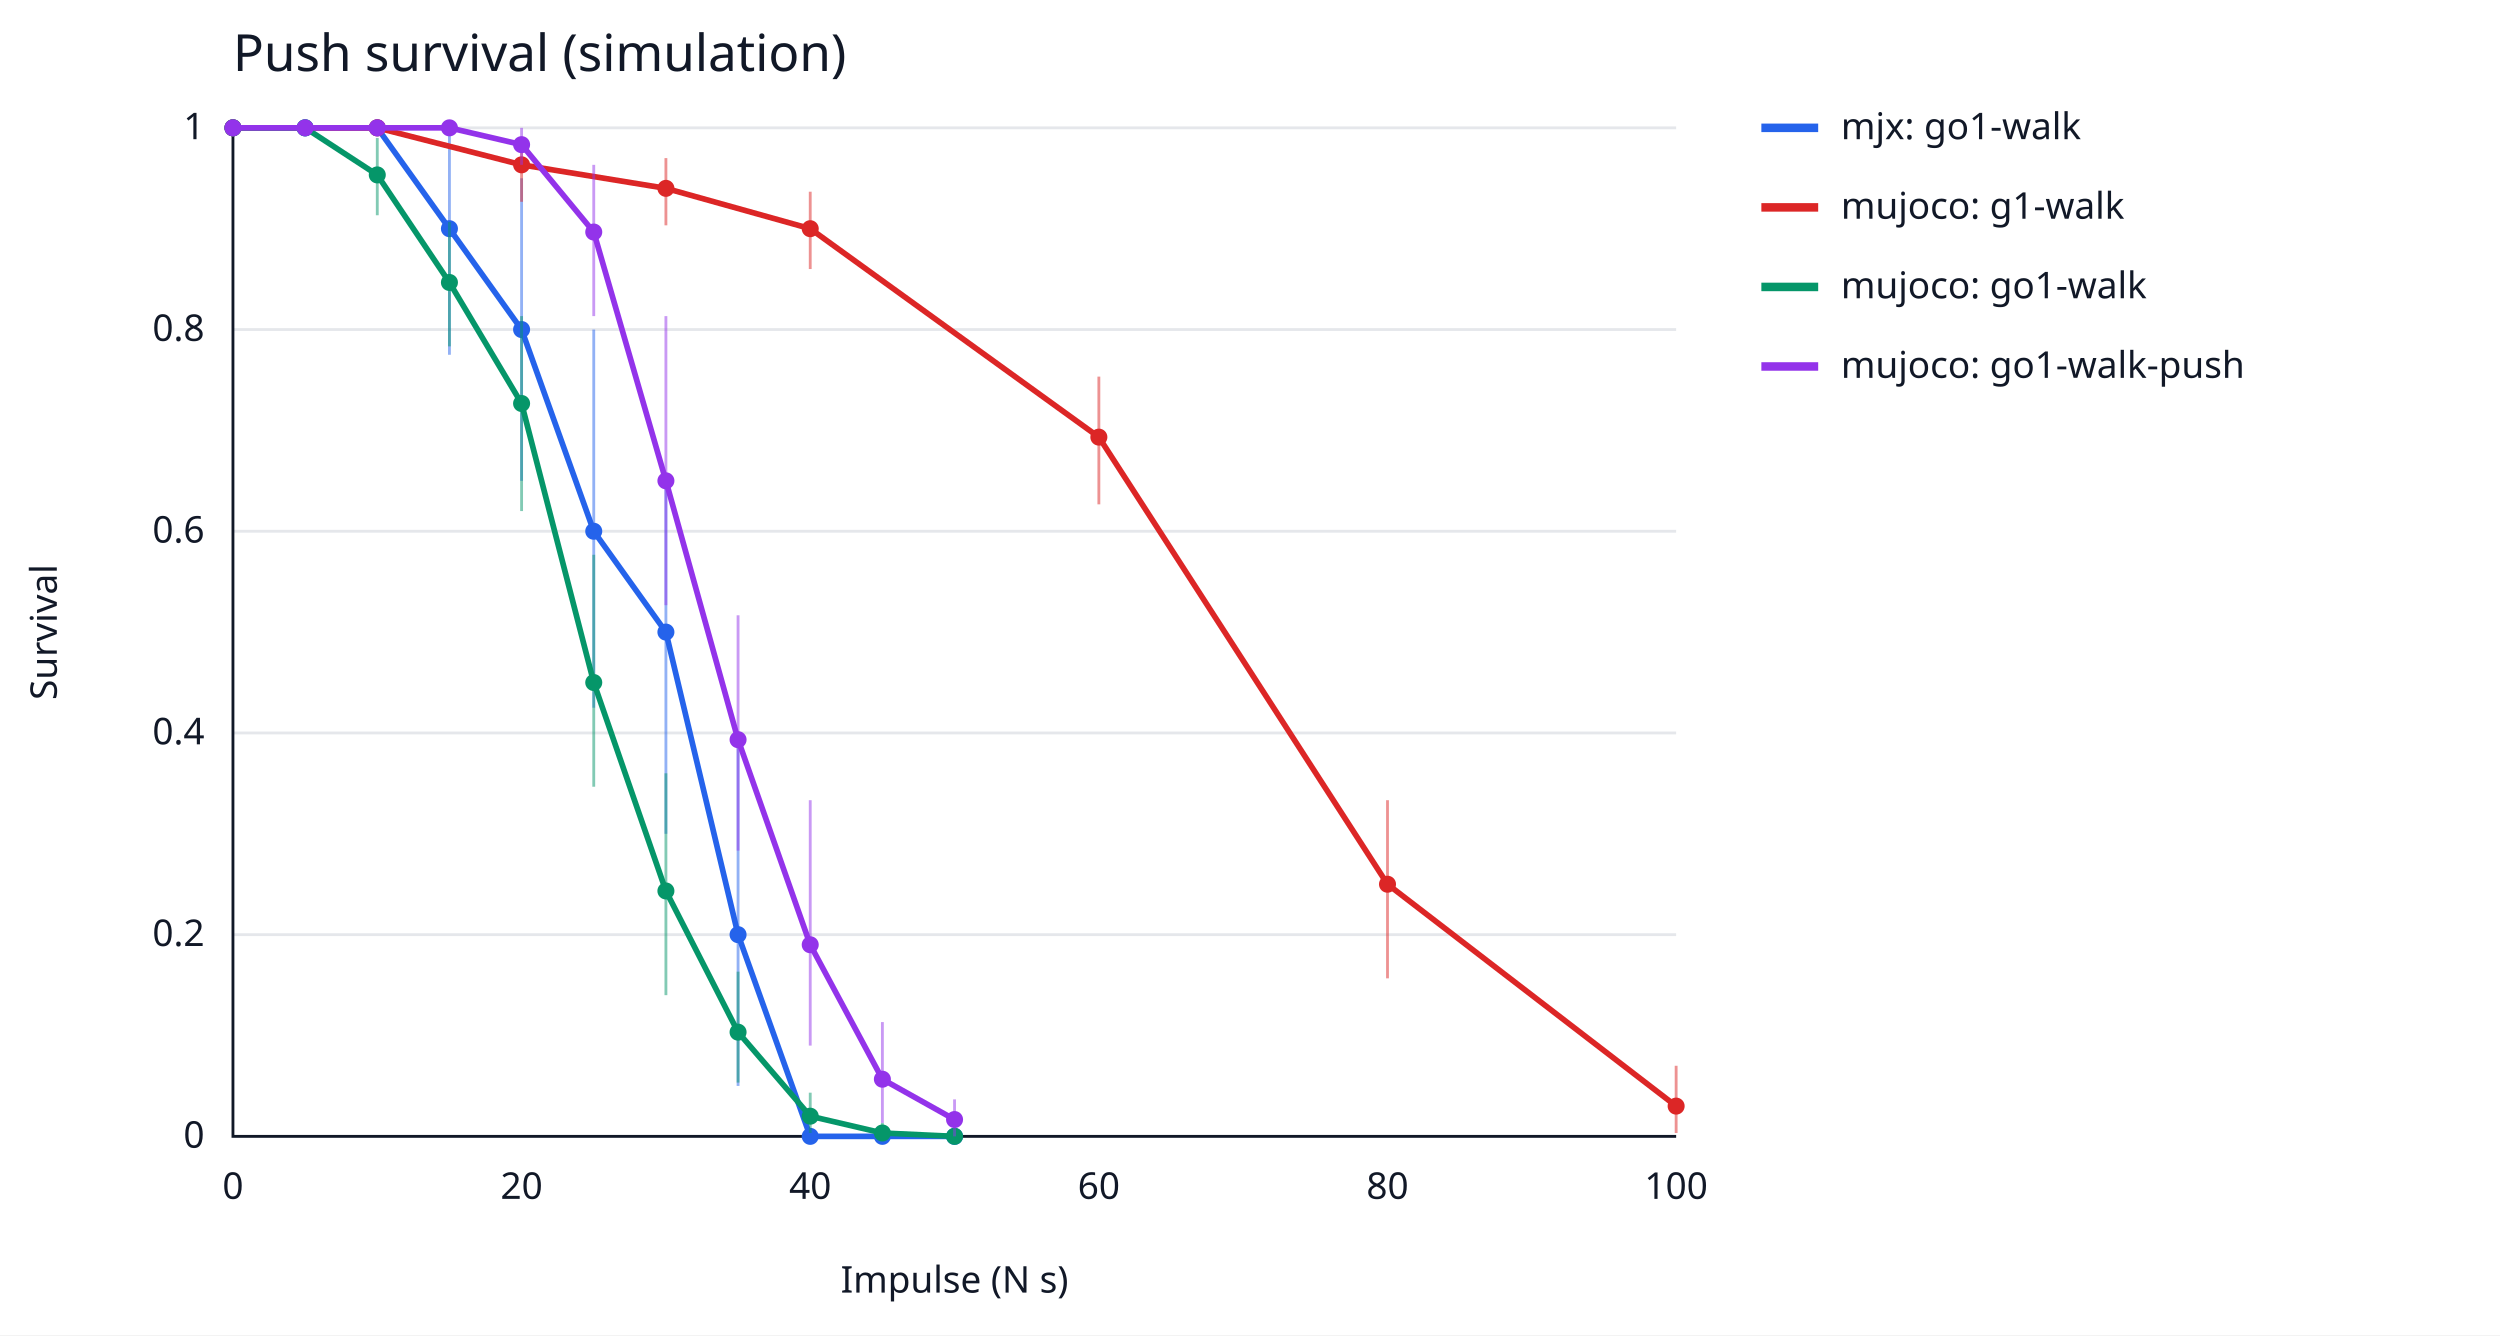
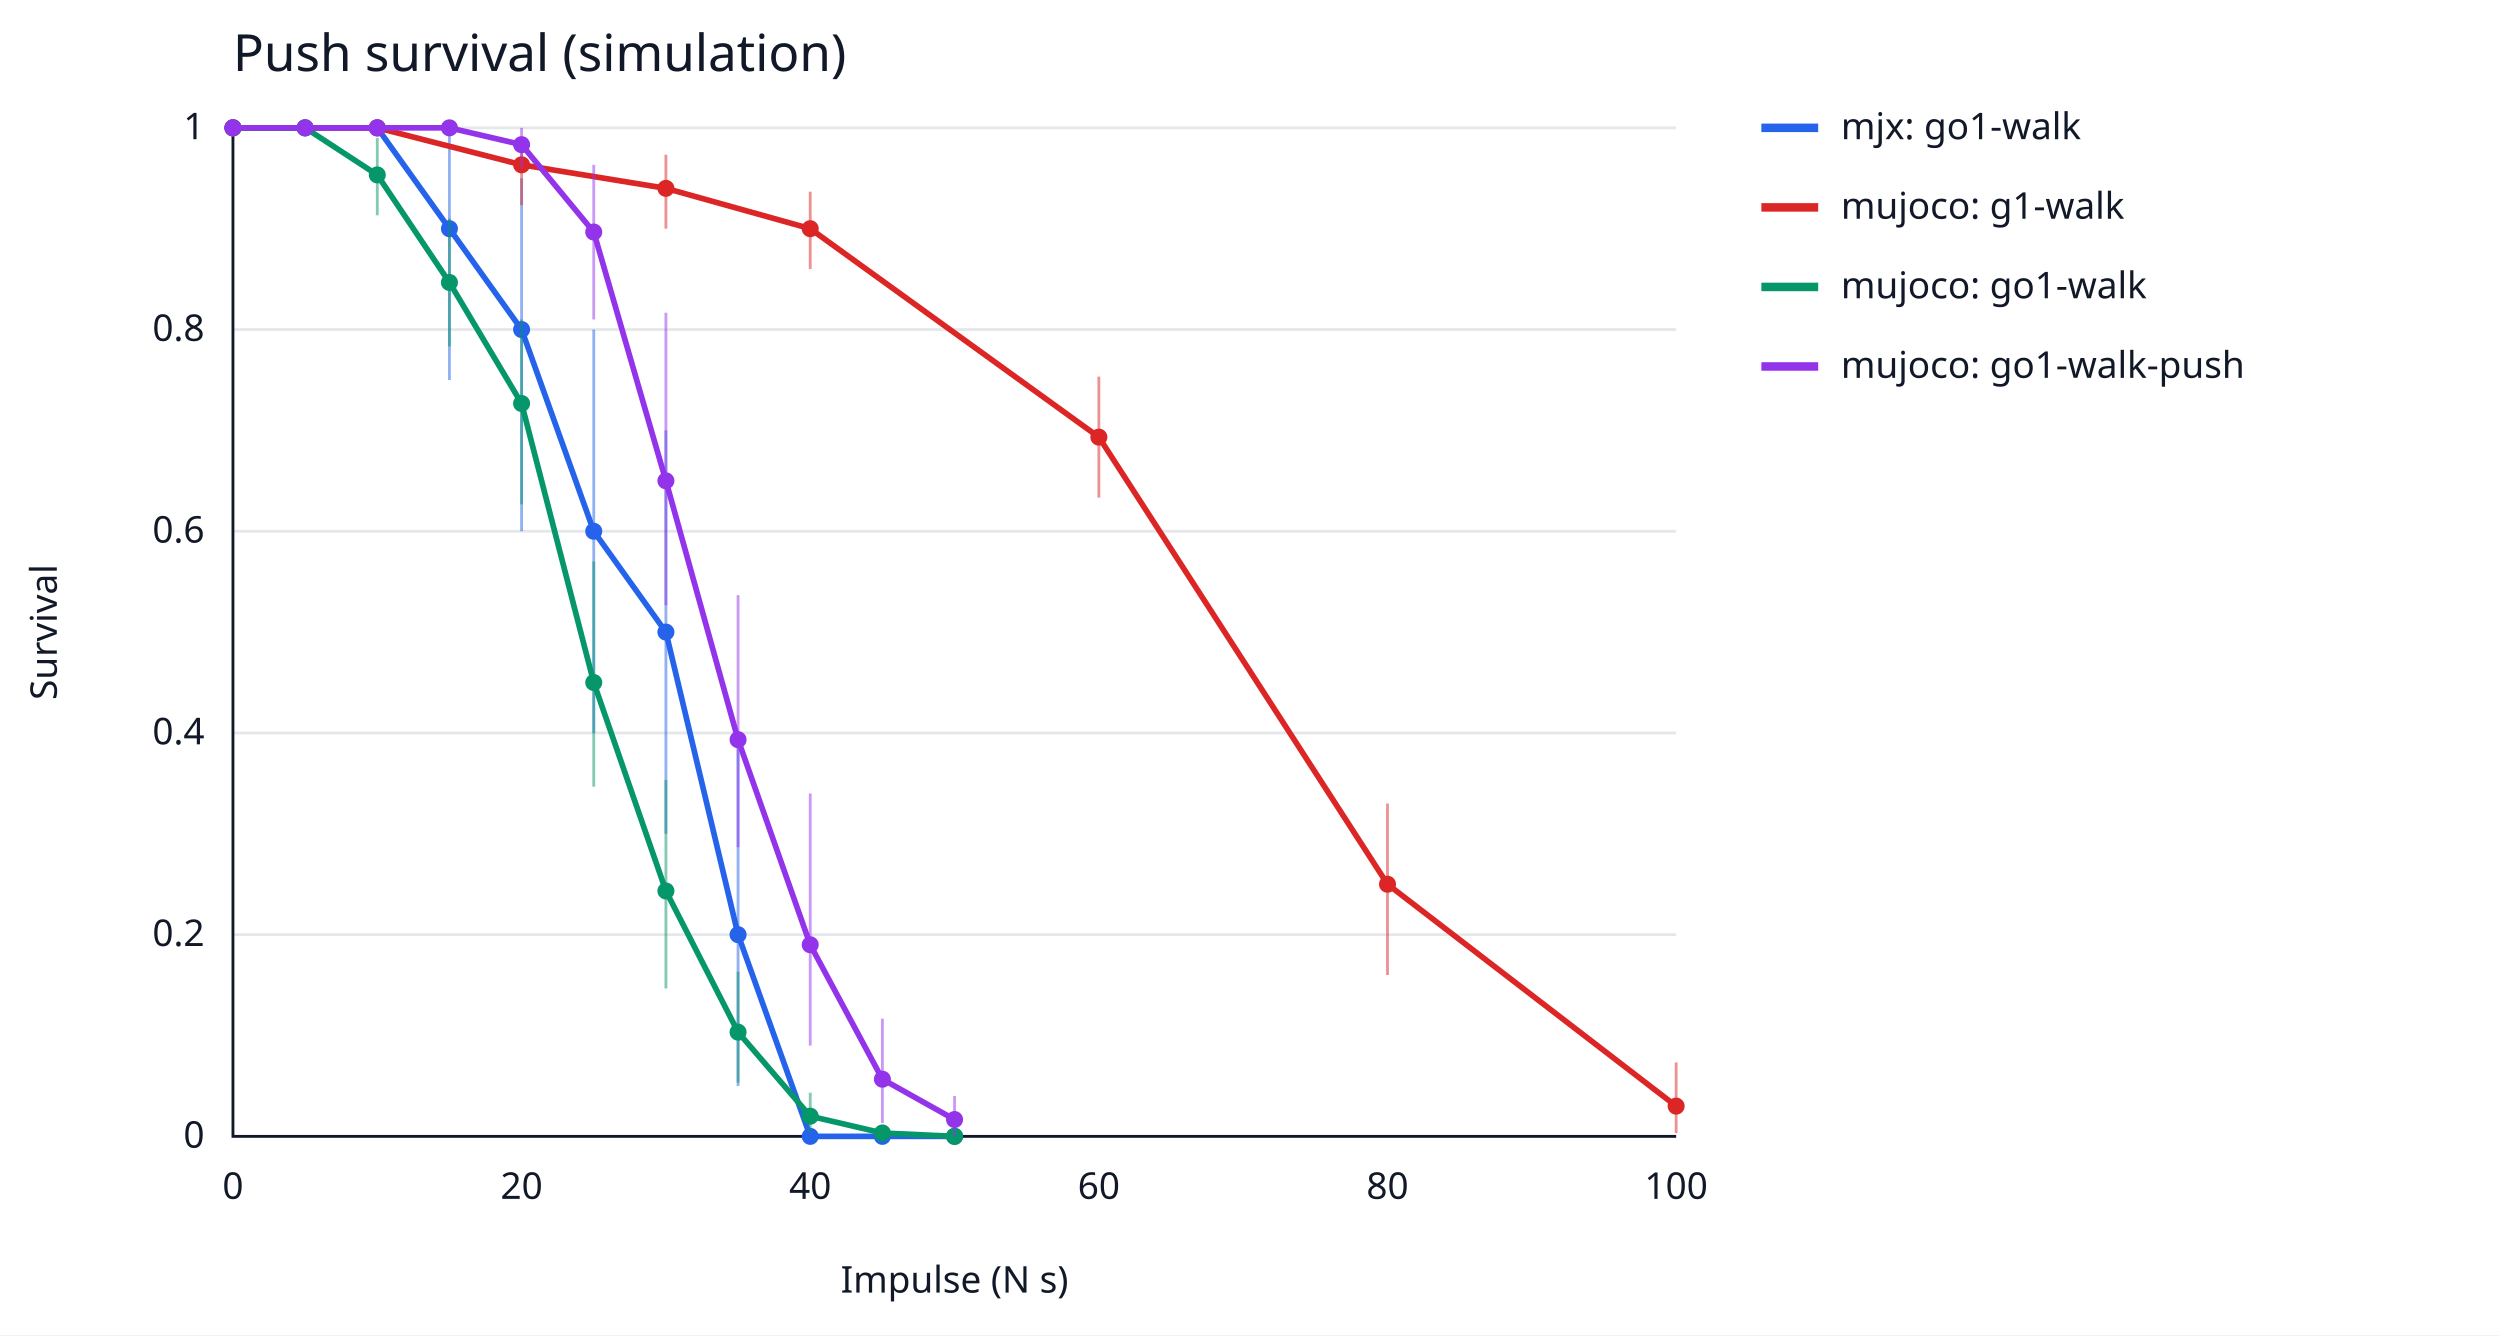
<svg xmlns="http://www.w3.org/2000/svg" width="880" height="470" viewBox="0 0 880 470">
  <rect width="100%" height="100%" fill="white" />
  <g font-family="sans-serif" font-size="13" fill="#111827">
    <text x="82" y="25" font-size="18">Push survival (simulation)</text>
    <path d="M 82 400.00 H 590" stroke="#e5e7eb" />
    <text x="72" y="404.00" text-anchor="end">0</text>
    <text x="82.00" y="422" text-anchor="middle">0</text>
    <path d="M 82 329.00 H 590" stroke="#e5e7eb" />
    <text x="72" y="333.00" text-anchor="end">0.2</text>
    <text x="183.60" y="422" text-anchor="middle">20</text>
    <path d="M 82 258.00 H 590" stroke="#e5e7eb" />
    <text x="72" y="262.00" text-anchor="end">0.4</text>
    <text x="285.20" y="422" text-anchor="middle">40</text>
    <path d="M 82 187.00 H 590" stroke="#e5e7eb" />
    <text x="72" y="191.00" text-anchor="end">0.6</text>
    <text x="386.80" y="422" text-anchor="middle">60</text>
    <path d="M 82 116.00 H 590" stroke="#e5e7eb" />
    <text x="72" y="120.00" text-anchor="end">0.8</text>
    <text x="488.40" y="422" text-anchor="middle">80</text>
    <path d="M 82 45.00 H 590" stroke="#e5e7eb" />
    <text x="72" y="49.00" text-anchor="end">1</text>
    <text x="590.00" y="422" text-anchor="middle">100</text>
    <path d="M 82 45 V 400 H 590" fill="none" stroke="#111827" />
    <polyline points="82.00,45.00 107.40,45.00 132.80,45.00 158.20,80.50 183.60,116.00 209.00,187.00 234.40,222.50 259.80,329.00 285.20,400.00 310.60,400.00 336.00,400.00" fill="none" stroke="#2563eb" stroke-width="2" />
    <path d="M 82.00 45.00 V 45.00" stroke="#2563eb" opacity="0.5" />
    <circle cx="82.00" cy="45.00" r="3" fill="#2563eb" />
    <path d="M 107.40 45.00 V 45.00" stroke="#2563eb" opacity="0.5" />
    <circle cx="107.40" cy="45.00" r="3" fill="#2563eb" />
    <path d="M 132.80 45.00 V 45.00" stroke="#2563eb" opacity="0.5" />
    <circle cx="132.80" cy="45.00" r="3" fill="#2563eb" />
-     <path d="M 158.20 124.88 V 45.00" stroke="#2563eb" opacity="0.5" />
+     <path d="M 158.20 133.75 V 45.00" stroke="#2563eb" opacity="0.5" />
    <circle cx="158.20" cy="80.50" r="3" fill="#2563eb" />
-     <path d="M 183.60 169.25 V 62.75" stroke="#2563eb" opacity="0.5" />
+     <path d="M 183.60 187.00 V 62.75" stroke="#2563eb" opacity="0.5" />
    <circle cx="183.60" cy="116.00" r="3" fill="#2563eb" />
-     <path d="M 209.00 249.12 V 116.00" stroke="#2563eb" opacity="0.5" />
+     <path d="M 209.00 258.00 V 116.00" stroke="#2563eb" opacity="0.5" />
    <circle cx="209.00" cy="187.00" r="3" fill="#2563eb" />
-     <path d="M 234.40 293.50 V 169.10" stroke="#2563eb" opacity="0.5" />
+     <path d="M 234.40 293.50 V 151.50" stroke="#2563eb" opacity="0.5" />
    <circle cx="234.40" cy="222.50" r="3" fill="#2563eb" />
    <path d="M 259.80 382.25 V 258.00" stroke="#2563eb" opacity="0.5" />
    <circle cx="259.80" cy="329.00" r="3" fill="#2563eb" />
    <path d="M 285.20 400.00 V 400.00" stroke="#2563eb" opacity="0.5" />
    <circle cx="285.20" cy="400.00" r="3" fill="#2563eb" />
    <path d="M 310.60 400.00 V 400.00" stroke="#2563eb" opacity="0.5" />
    <circle cx="310.60" cy="400.00" r="3" fill="#2563eb" />
    <path d="M 336.00 400.00 V 400.00" stroke="#2563eb" opacity="0.5" />
    <circle cx="336.00" cy="400.00" r="3" fill="#2563eb" />
    <path d="M 620 45 H 640" stroke="#2563eb" stroke-width="3" />
    <text x="648" y="49">mjx: go1-walk</text>
    <polyline points="82.00,45.00 132.80,45.00 183.60,58.02 234.40,66.30 285.20,80.50 386.80,153.87 488.40,311.25 590.00,389.35" fill="none" stroke="#dc2626" stroke-width="2" />
    <path d="M 82.00 45.00 V 45.00" stroke="#dc2626" opacity="0.5" />
    <circle cx="82.00" cy="45.00" r="3" fill="#dc2626" />
    <path d="M 132.80 45.00 V 45.00" stroke="#dc2626" opacity="0.5" />
    <circle cx="132.80" cy="45.00" r="3" fill="#dc2626" />
-     <path d="M 183.60 71.03 V 48.55" stroke="#dc2626" opacity="0.5" />
+     <path d="M 183.60 72.22 V 48.55" stroke="#dc2626" opacity="0.5" />
    <circle cx="183.60" cy="58.02" r="3" fill="#dc2626" />
-     <path d="M 234.40 79.32 V 55.65" stroke="#dc2626" opacity="0.5" />
+     <path d="M 234.40 80.50 V 54.47" stroke="#dc2626" opacity="0.5" />
    <circle cx="234.40" cy="66.30" r="3" fill="#dc2626" />
    <path d="M 285.20 94.70 V 67.48" stroke="#dc2626" opacity="0.5" />
    <circle cx="285.20" cy="80.50" r="3" fill="#dc2626" />
-     <path d="M 386.80 177.53 V 132.57" stroke="#dc2626" opacity="0.5" />
+     <path d="M 386.80 175.17 V 132.57" stroke="#dc2626" opacity="0.5" />
    <circle cx="386.80" cy="153.87" r="3" fill="#dc2626" />
-     <path d="M 488.40 344.38 V 281.67" stroke="#dc2626" opacity="0.5" />
+     <path d="M 488.40 343.20 V 282.85" stroke="#dc2626" opacity="0.5" />
    <circle cx="488.40" cy="311.25" r="3" fill="#dc2626" />
-     <path d="M 590.00 398.82 V 375.15" stroke="#dc2626" opacity="0.5" />
+     <path d="M 590.00 398.82 V 373.97" stroke="#dc2626" opacity="0.5" />
    <circle cx="590.00" cy="389.35" r="3" fill="#dc2626" />
    <path d="M 620 73 H 640" stroke="#dc2626" stroke-width="3" />
    <text x="648" y="77">mujoco: g1-walk</text>
    <polyline points="82.00,45.00 107.40,45.00 132.80,61.57 158.20,99.43 183.60,142.03 209.00,240.25 234.40,313.62 259.80,363.32 285.20,392.90 310.60,398.82 336.00,400.00" fill="none" stroke="#059669" stroke-width="2" />
    <path d="M 82.00 45.00 V 45.00" stroke="#059669" opacity="0.5" />
    <circle cx="82.00" cy="45.00" r="3" fill="#059669" />
    <path d="M 107.40 45.00 V 45.00" stroke="#059669" opacity="0.5" />
    <circle cx="107.40" cy="45.00" r="3" fill="#059669" />
    <path d="M 132.80 75.77 V 48.55" stroke="#059669" opacity="0.5" />
    <circle cx="132.80" cy="61.57" r="3" fill="#059669" />
-     <path d="M 158.20 121.92 V 78.13" stroke="#059669" opacity="0.5" />
+     <path d="M 158.20 121.92 V 76.95" stroke="#059669" opacity="0.5" />
    <circle cx="158.20" cy="99.43" r="3" fill="#059669" />
-     <path d="M 183.60 179.90 V 111.27" stroke="#059669" opacity="0.5" />
+     <path d="M 183.60 177.53 V 112.45" stroke="#059669" opacity="0.5" />
    <circle cx="183.60" cy="142.03" r="3" fill="#059669" />
-     <path d="M 209.00 276.93 V 195.28" stroke="#059669" opacity="0.5" />
+     <path d="M 209.00 276.93 V 197.65" stroke="#059669" opacity="0.5" />
    <circle cx="209.00" cy="240.25" r="3" fill="#059669" />
-     <path d="M 234.40 350.30 V 272.20" stroke="#059669" opacity="0.5" />
+     <path d="M 234.40 347.93 V 274.57" stroke="#059669" opacity="0.5" />
    <circle cx="234.40" cy="313.62" r="3" fill="#059669" />
    <path d="M 259.80 381.07 V 342.02" stroke="#059669" opacity="0.5" />
    <circle cx="259.80" cy="363.32" r="3" fill="#059669" />
    <path d="M 285.20 398.82 V 384.62" stroke="#059669" opacity="0.5" />
    <circle cx="285.20" cy="392.90" r="3" fill="#059669" />
-     <path d="M 310.60 400.00 V 395.27" stroke="#059669" opacity="0.5" />
+     <path d="M 310.60 400.00 V 395.86" stroke="#059669" opacity="0.5" />
    <circle cx="310.60" cy="398.82" r="3" fill="#059669" />
    <path d="M 336.00 400.00 V 400.00" stroke="#059669" opacity="0.5" />
    <circle cx="336.00" cy="400.00" r="3" fill="#059669" />
    <path d="M 620 101 H 640" stroke="#059669" stroke-width="3" />
    <text x="648" y="105">mujoco: go1-walk</text>
    <polyline points="82.00,45.00 107.40,45.00 132.80,45.00 158.20,45.00 183.60,50.92 209.00,81.68 234.40,169.25 259.80,260.37 285.20,332.55 310.60,379.88 336.00,394.08" fill="none" stroke="#9333ea" stroke-width="2" />
    <path d="M 82.00 45.00 V 45.00" stroke="#9333ea" opacity="0.5" />
    <circle cx="82.00" cy="45.00" r="3" fill="#9333ea" />
    <path d="M 107.40 45.00 V 45.00" stroke="#9333ea" opacity="0.5" />
    <circle cx="107.40" cy="45.00" r="3" fill="#9333ea" />
    <path d="M 132.80 45.00 V 45.00" stroke="#9333ea" opacity="0.5" />
    <circle cx="132.80" cy="45.00" r="3" fill="#9333ea" />
    <path d="M 158.20 45.00 V 45.00" stroke="#9333ea" opacity="0.5" />
    <circle cx="158.20" cy="45.00" r="3" fill="#9333ea" />
-     <path d="M 183.60 58.02 V 45.00" stroke="#9333ea" opacity="0.5" />
+     <path d="M 183.60 59.20 V 45.00" stroke="#9333ea" opacity="0.5" />
    <circle cx="183.60" cy="50.92" r="3" fill="#9333ea" />
-     <path d="M 209.00 111.27 V 58.02" stroke="#9333ea" opacity="0.5" />
+     <path d="M 209.00 112.45 V 58.02" stroke="#9333ea" opacity="0.5" />
    <circle cx="209.00" cy="81.68" r="3" fill="#9333ea" />
-     <path d="M 234.40 213.03 V 111.27" stroke="#9333ea" opacity="0.5" />
+     <path d="M 234.40 213.03 V 110.08" stroke="#9333ea" opacity="0.5" />
    <circle cx="234.40" cy="169.25" r="3" fill="#9333ea" />
-     <path d="M 259.80 299.42 V 216.58" stroke="#9333ea" opacity="0.5" />
+     <path d="M 259.80 298.23 V 209.48" stroke="#9333ea" opacity="0.5" />
    <circle cx="259.80" cy="260.37" r="3" fill="#9333ea" />
-     <path d="M 285.20 368.05 V 281.67" stroke="#9333ea" opacity="0.5" />
+     <path d="M 285.20 368.05 V 279.30" stroke="#9333ea" opacity="0.5" />
    <circle cx="285.20" cy="332.55" r="3" fill="#9333ea" />
-     <path d="M 310.60 395.27 V 359.77" stroke="#9333ea" opacity="0.5" />
+     <path d="M 310.60 395.27 V 358.58" stroke="#9333ea" opacity="0.5" />
    <circle cx="310.60" cy="379.88" r="3" fill="#9333ea" />
-     <path d="M 336.00 400.00 V 386.98" stroke="#9333ea" opacity="0.5" />
+     <path d="M 336.00 400.00 V 385.80" stroke="#9333ea" opacity="0.5" />
    <circle cx="336.00" cy="394.08" r="3" fill="#9333ea" />
    <path d="M 620 129 H 640" stroke="#9333ea" stroke-width="3" />
    <text x="648" y="133">mujoco: go1-walk-push</text>
    <text x="336.0" y="455" text-anchor="middle">Impulse (N s)</text>
    <text transform="translate(20 222.5) rotate(-90)" text-anchor="middle">Survival</text>
  </g>
</svg>
